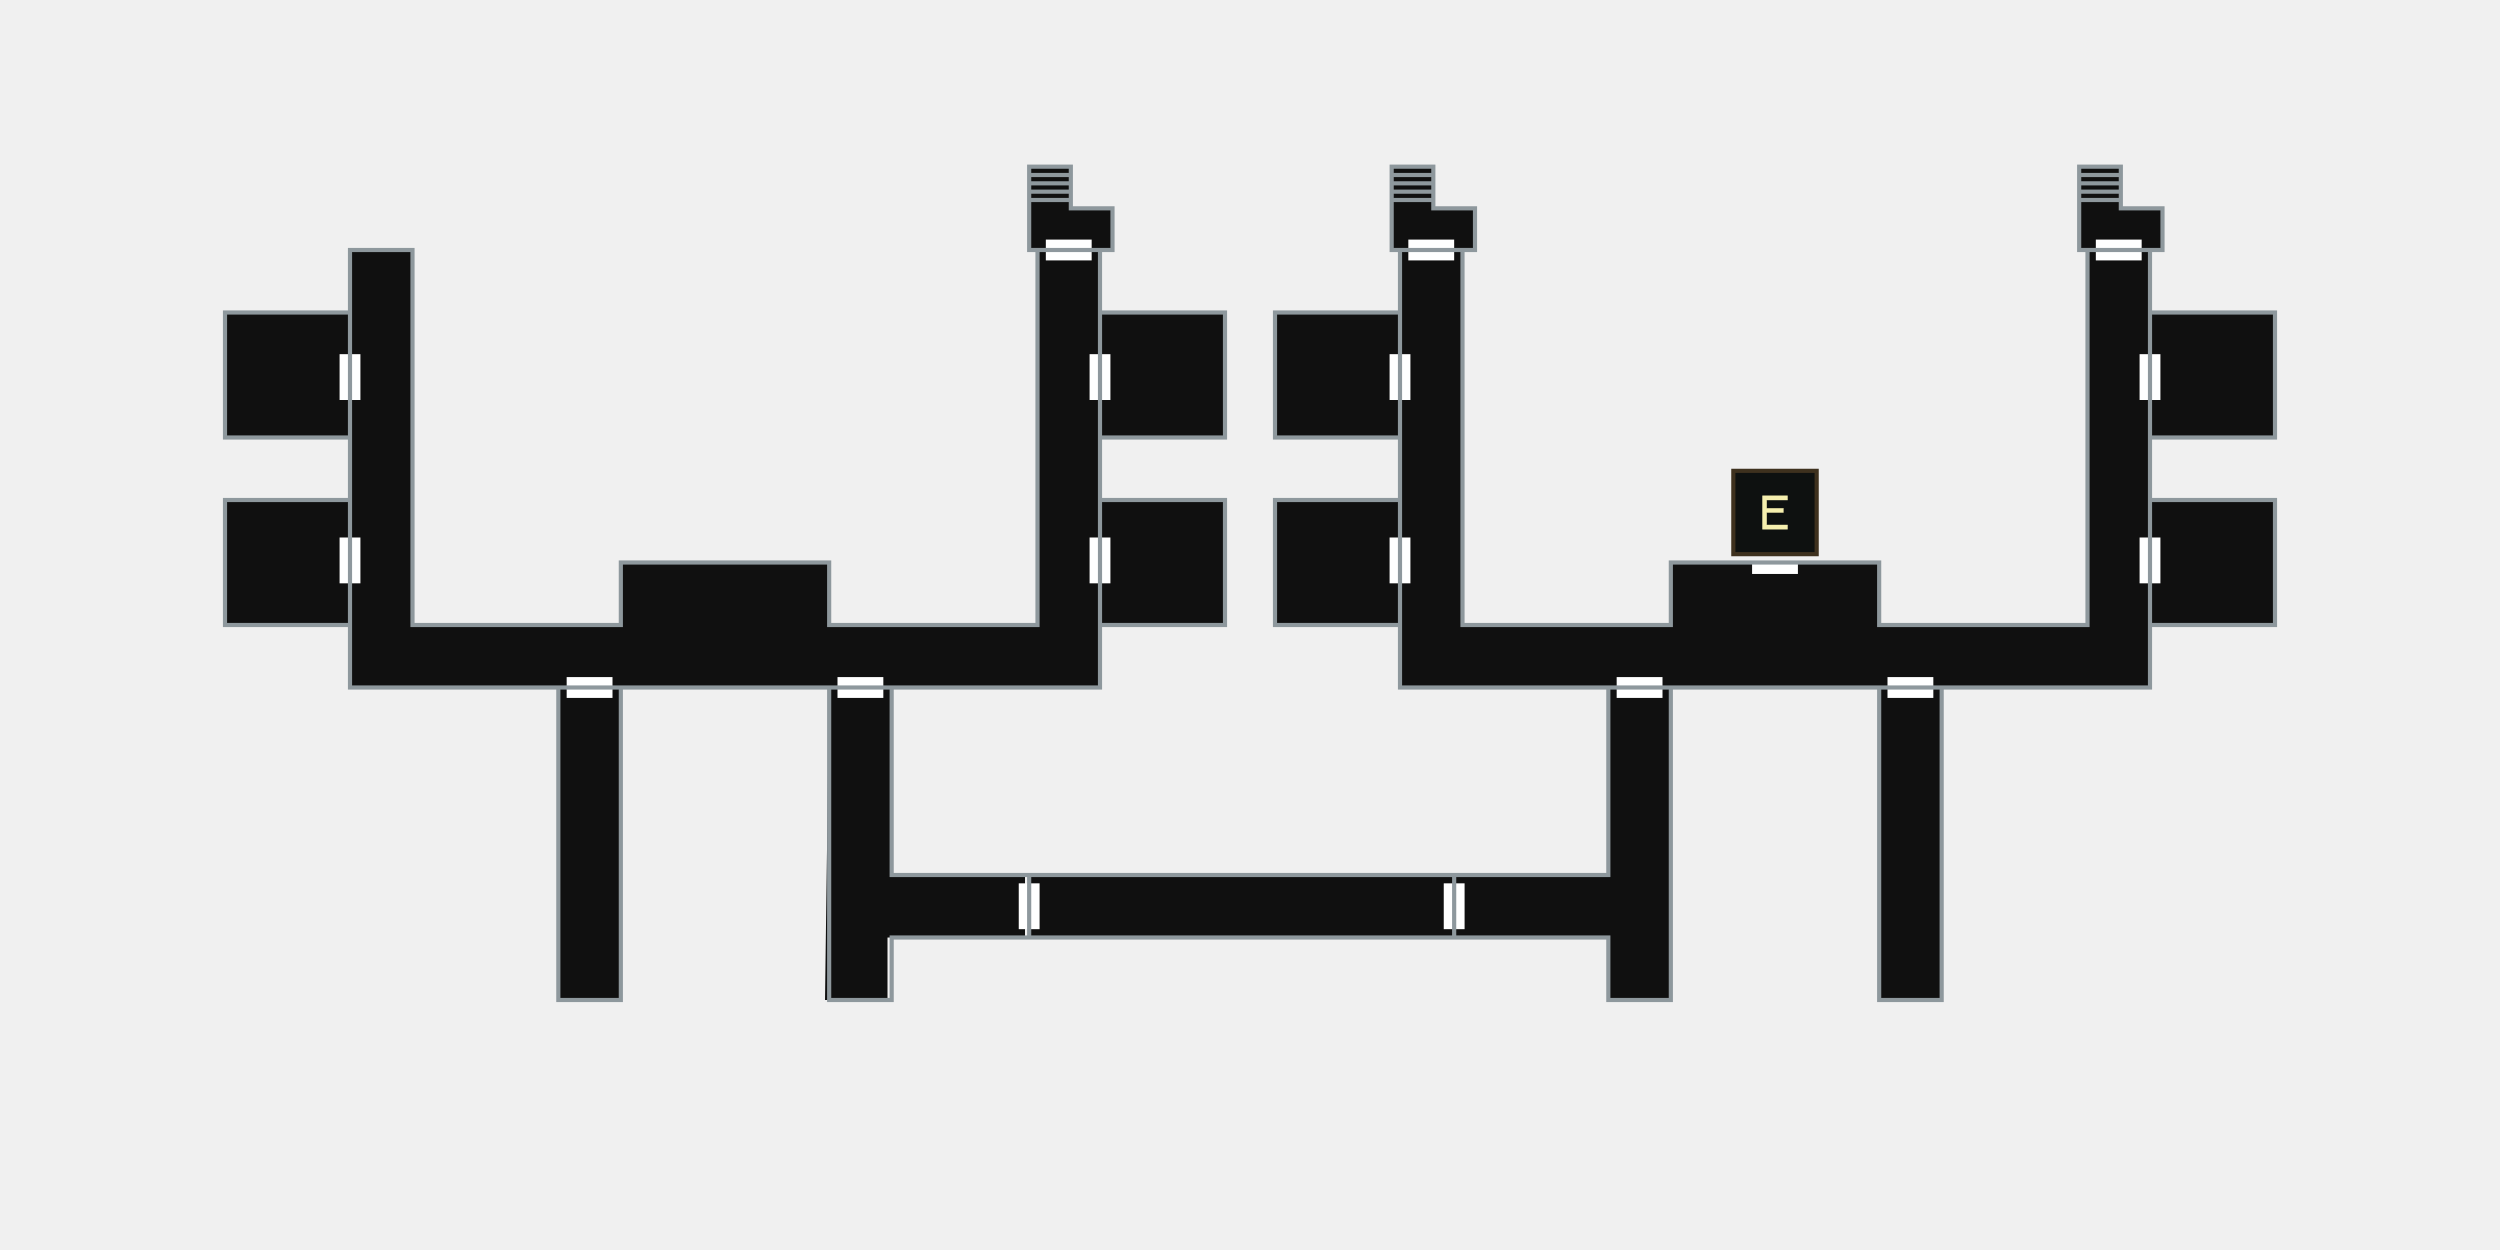
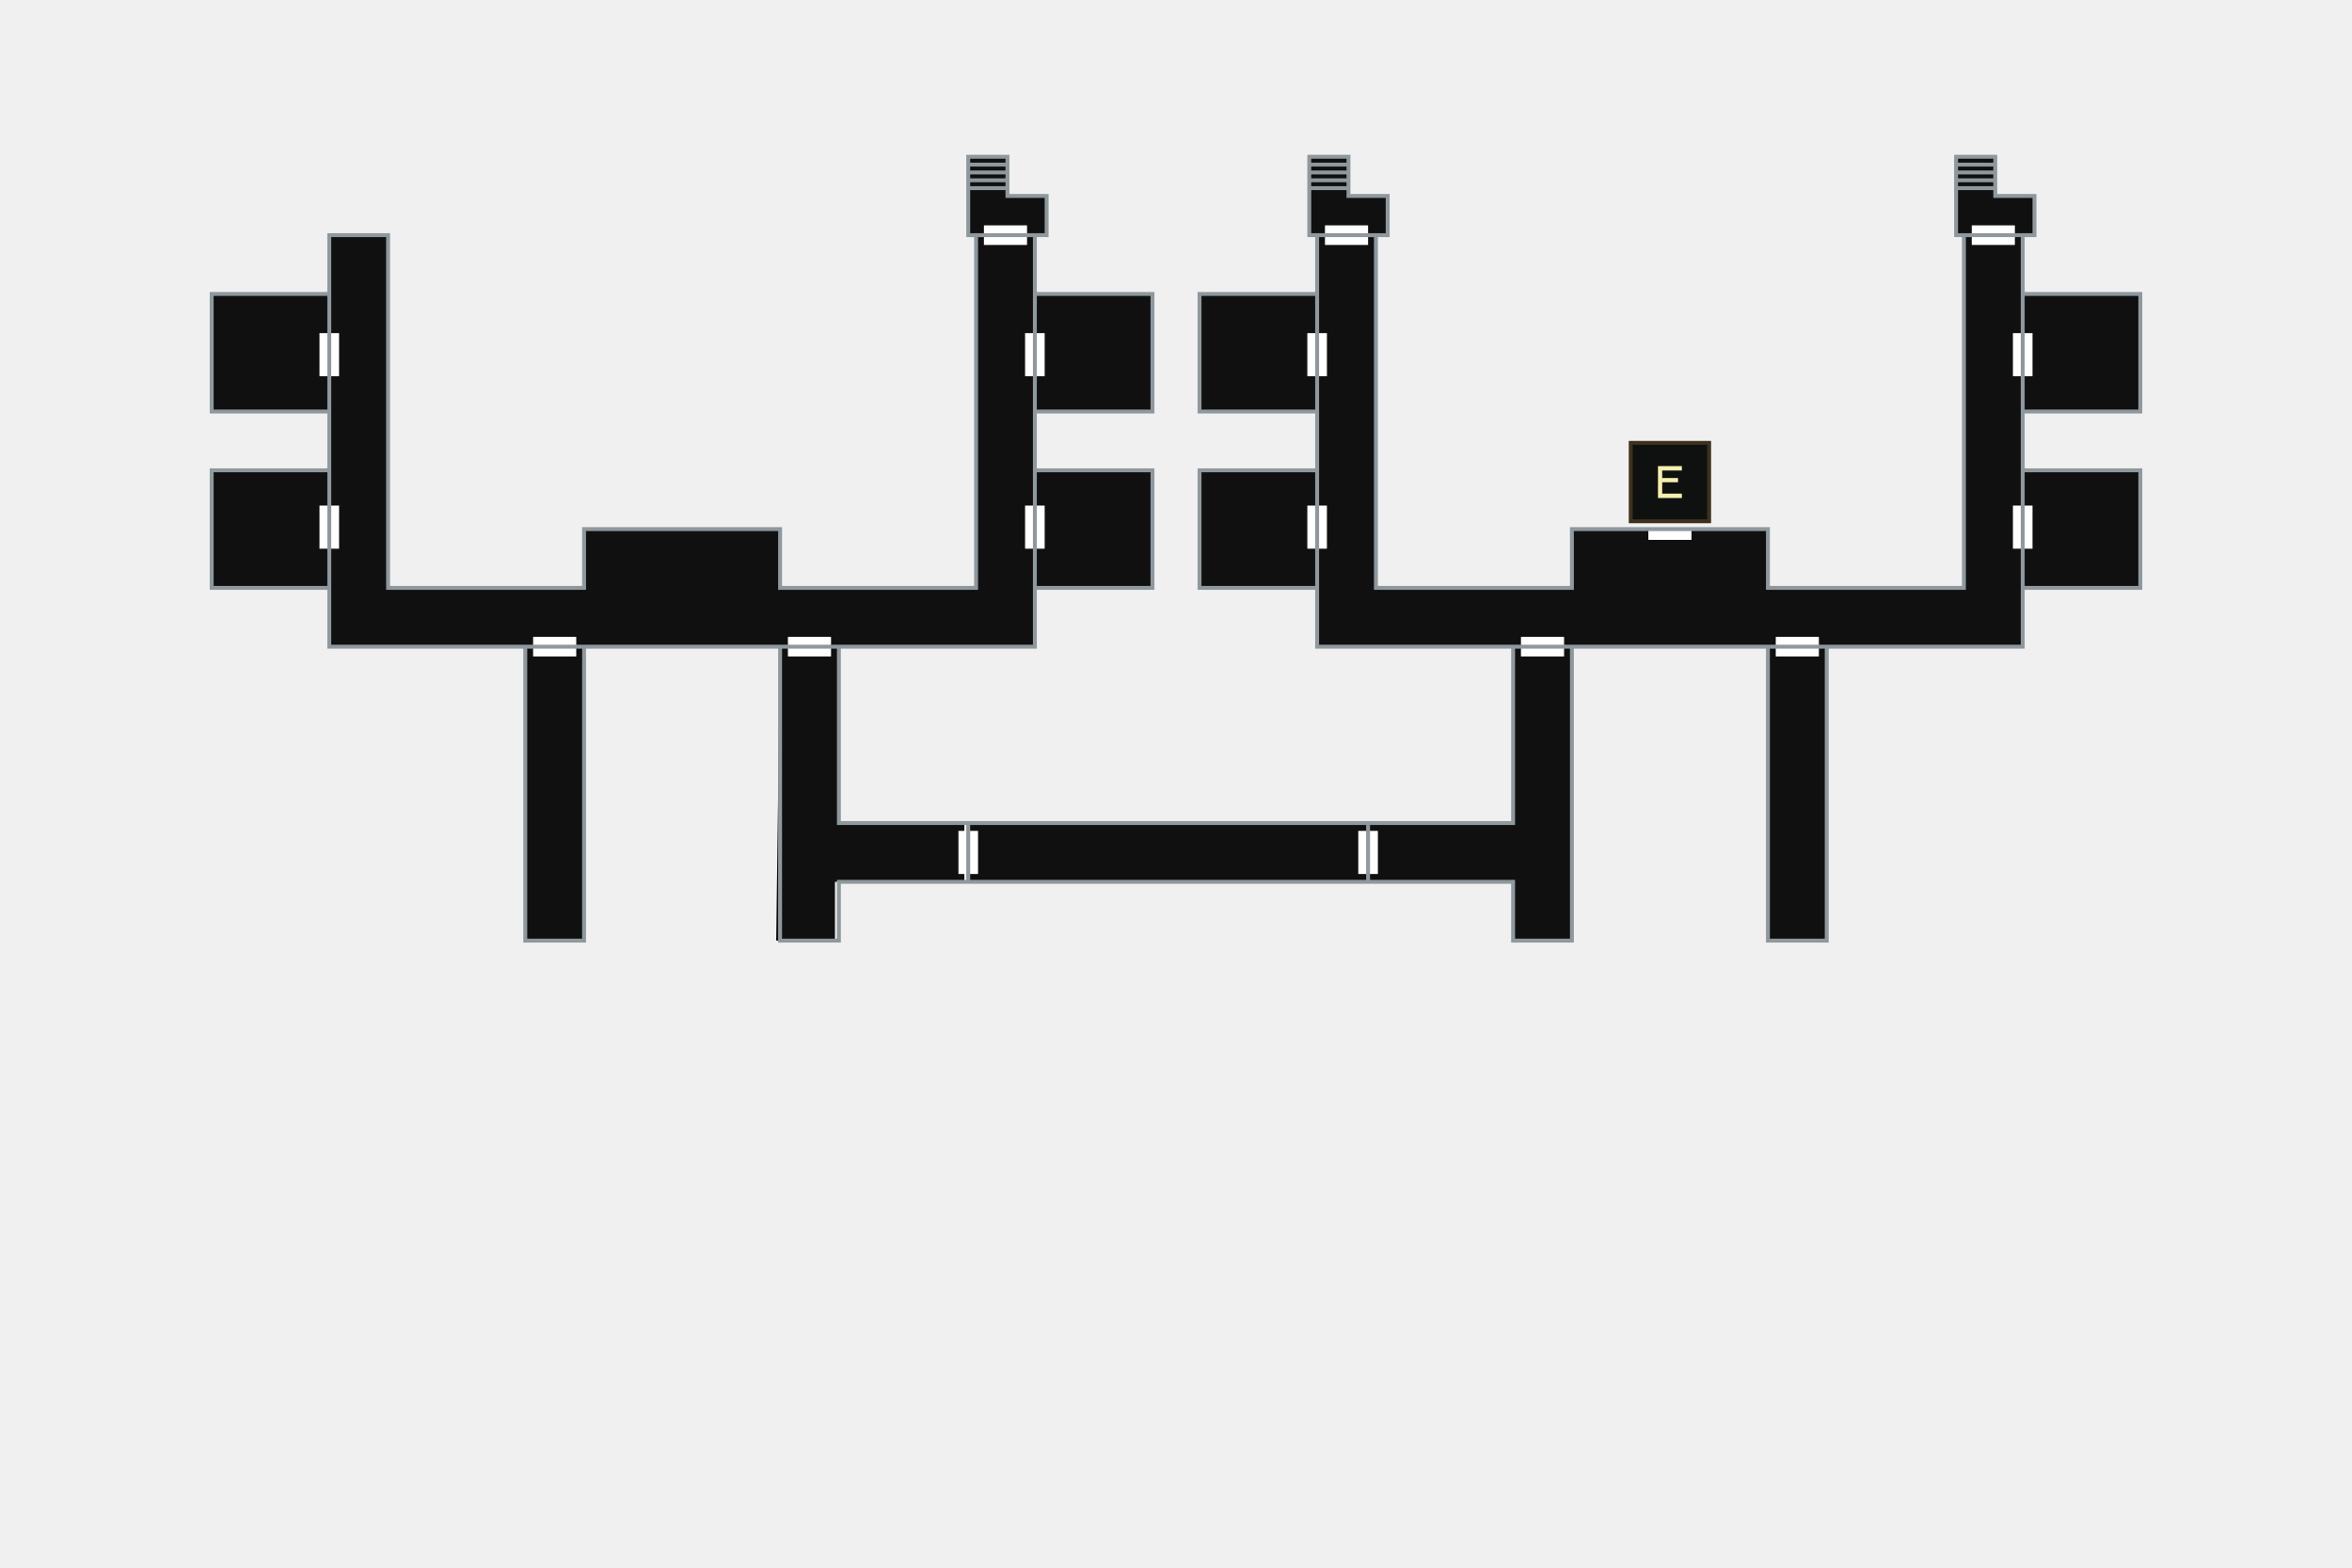
- <svg xmlns="http://www.w3.org/2000/svg">
-   <path d="M 300 0 l 0 300 M 0 150 l 600 0 M 0.5 0.5 l 599 0 l 0 299 l -599 0 z" fill="none" stroke="green" opacity="0" />
+ <svg xmlns="http://www.w3.org/2000/svg" width="600px" height="400px">
+   <style>
+ 		.area {
+ 			fill: #101010;
+ 		}
+ 
+ 		.area:hover {
+ 			fill: #303030;
+ 			transition: fill 0.2s;
+ 		}
+ 
+ 		.area:active {
+ 			fill: crimson;
+ 			transition: fill .3s;
+ 		}
+ 	</style>
  <path d="M 416 113 l 20 0 l 0 20 l -20 0 z" fill="#0e1110" stroke="#3e311e" stroke-width="1" />
  <path d="M 416 113 m 7 6 l 6 0 l 0 1 l -5 0 l 0 2 l 4 0 l 0 1 l -4 0 l 0 3 l 5 0 l 0 1 l -6 0 z" fill="#f5efae" stroke="#f5efae" stroke-width="0.1" />
-   <path d="  M 401 135  l 50 0 l 0 15 l 50 0 l 0 -90 l 15 0 l 0 105 l -180 0 l 0 -105 l 15 0 l 0 90 l 50 0 z    M 401 165 l 0 75 l -15 0 l 0 -15 l -139 0 l 0 -15 l 139 0 l 0 -45 z    M 451 165 l 0 75 l 15 0 l 0 -75 z    M 306 120 l 30 0 l 0 30 l -30 0 z    M 306 105 l 30 0 l 0 -30 l -30 0 z    M 516 105 l 30 0 l 0 -30 l -30 0 z    M 516 120 l 30 0 l 0 30 l -30 0 z    M 499 60 l 20 0 l 0 -10 l -10 0 l 0 -10 l -10 0 z    M 334 60 l 20 0 l 0 -10 l -10 0 l 0 -10 l -10 0 z" stroke="none" fill="#101010" />
-   <path d="M 149 135 l 50 0 l 0 15 l 50 0 l 0 -90 l 15 0 l 0 105 l -180 0 l 0 -105 l 15 0 l 0 90 l 50 0 z    M 247 60 l 20 0 l 0 -10 l -10 0 l 0 -10 l -10 0 z    M 84 150 l -30 0 l 0 -30 l 30 0 z    M 84 105 l -30 0 l 0 -30 l 30 0 z    M 264 75 l 30 0 l 0 30 l -30 0 z    M 264 120 l 30 0 l 0 30 l -30 0 z    M 149 165 l 0 75 l -15 0 l 0 -75 z    M 199 165 l 15 0 l 0 45 l -15 0 l 47 0 l 0 15 l -33 0 l 0 15 l -15 0 z" stroke="none" fill="#101010" />
+   <path d="  M 401 135 l 50 0 l 0 15 l 50 0 l 0 -90 l 15 0 l 0 105 l -180 0 l 0 -105 l 15 0 l 0 90 l 50 0 z" class="area" />
+   <path d=" M 401 165 l 0 75 l -15 0 l 0 -15 l -37 0 l 0 -15 l 37 0 l 0 -45 z" class="area" />
+   <path d="M 247 210 l 102 0 l 0 15 l -102 0 z" class="area" />
+   <path d="M 451 165 l 0 75 l 15 0 l 0 -75 z" class="area" />
+   <path d="M 306 120 l 30 0 l 0 30 l -30 0 z" class="area" />
+   <path d="M 306 105 l 30 0 l 0 -30 l -30 0 z" class="area" />
+   <path d="M 516 105 l 30 0 l 0 -30 l -30 0 z" class="area" />
+   <path d=" M 516 120 l 30 0 l 0 30 l -30 0 z" class="area" />
+   <path d="M 499 60 l 20 0 l 0 -10 l -10 0 l 0 -10 l -10 0 z" class="area" />
+   <path d="M 334 60 l 20 0 l 0 -10 l -10 0 l 0 -10 l -10 0 z" stroke="none" class="area" />
+   <path d="M 149 135 l 50 0 l 0 15 l 50 0 l 0 -90 l 15 0 l 0 105 l -180 0 l 0 -105 l 15 0 l 0 90 l 50 0 z" class="area" />
+   <path d="M 247 60 l 20 0 l 0 -10 l -10 0 l 0 -10 l -10 0 z" class="area" />
+   <path d="M 84 150 l -30 0 l 0 -30 l 30 0 z" class="area" />
+   <path d="M 84 105 l -30 0 l 0 -30 l 30 0 z" class="area" />
+   <path d="M 264 75 l 30 0 l 0 30 l -30 0 z" class="area" />
+   <path d="M 264 120 l 30 0 l 0 30 l -30 0 z" class="area" />
+   <path d="M 149 165 l 0 75 l -15 0 l 0 -75 z" class="area" />
+   <path d="M 199 165 l 15 0 l 0 45 l -15 0 l 47 0 l 0 15 l -33 0 l 0 15 l -15 0 z" stroke="none" class="area" />
  <path d="M 416 113     m 83 -71 l 10 0 m -10 2 l 10 0 m -10 2 l 10 0 m -10 2 l 10 0    m -175 -6 l 10 0 m -10 2 l 10 0 m -10 2 l 10 0 m -10 2 l 10 0    m -97 -6 l 10 0 m -10 2 l 10 0 m -10 2 l 10 0 m -10 2 l 10 0" fill="none" stroke="#8e989d" stroke-width="1" />
  <path d="M 416 113    m 4.5 23.5 l 11 0" fill="none" stroke="white" stroke-width="2.5" />
  <path d="   M 338 60 l 11 0  M 503 60 l 11 0  M 251 60 l 11 0  M 84 85 l 0 11  M 264 85 l 0 11  M 336 85 l 0 11  M 516 85 l 0 11  m -432 33 l 0 11  m 180 -11 l 0 11  m 72 -11 l 0 11  m 180 -11 l 0 11  m -380 25 l 11 0  m 54 0 l 11 0  m 176 0 l 11 0  m 54 0 l 11 0  m -217 47 l 0 11  m 102 -11 l 0 11" fill="none" stroke="white" stroke-width="5" />
-   <path d="M 416 113     m -15 22 l 50 0 l 0 15 l 50 0 l 0 -90 l 15 0 l 0 105 l -180 0 l 0 -105 l 15 0 l 0 90 l 50 0 z    m 0 30 l 0 75 l -15 0 l 0 -15 l -172 0 l 0 15 l -15 0 l 0 -75 l 15 0 l 0 45 l 172 0 l 0 -45 z    m 50 0 l 0 75 l 15 0 l 0 -75 z    m -302 -30 l 50 0 l 0 15 l 50 0 l 0 -90 l 15 0 l 0 105 l -180 0 l 0 -105 l 15 0 l 0 90 l 50 0 z    m 0 30 l 0 75 l -15 0 l 0 -75 z    m -65 -15 l -30 0 l 0 -30 l 30 0 z    m -30 -45 l 0 -30 l 30 0 l 0 30 z    m 210 -30 l 30 0 l 0 30 l -30 0 z    m 0 45 l 30 0 l 0 30 l -30 0 z    m 42 0 l 30 0 l 0 30 l -30 0 z    m 0 -15 l 30 0 l 0 -30 l -30 0 z    m 210 0 l 30 0 l 0 -30 l -30 0 z    m 0 15 l 30 0 l 0 30 l -30 0 z    m -17 -60 l 20 0 l 0 -10 l -10 0 l 0 -10 l -10 0 z    m -165 0 l 20 0 l 0 -10 l -10 0 l 0 -10 l -10 0 z    m -87 0 l 20 0 l 0 -10 l -10 0 l 0 -10 l -10 0 z    m 0 150 l 0 15    m 102 0 l 0 -15" fill="none" stroke="#8e989d" stroke-width="1" />
+   <path d="M 416 113    m -15 22 l 50 0 l 0 15 l 50 0 l 0 -90 l 15 0 l 0 105 l -180 0 l 0 -105 l 15 0 l 0 90 l 50 0 z   m 0 30 l 0 75 l -15 0 l 0 -15 l -172 0 l 0 15 l -15 0 l 0 -75 l 15 0 l 0 45 l 172 0 l 0 -45 z   m 50 0 l 0 75 l 15 0 l 0 -75 z   m -302 -30 l 50 0 l 0 15 l 50 0 l 0 -90 l 15 0 l 0 105 l -180 0 l 0 -105 l 15 0 l 0 90 l 50 0 z   m 0 30 l 0 75 l -15 0 l 0 -75 z   m -65 -15 l -30 0 l 0 -30 l 30 0 z   m -30 -45 l 0 -30 l 30 0 l 0 30 z   m 210 -30 l 30 0 l 0 30 l -30 0 z   m 0 45 l 30 0 l 0 30 l -30 0 z   m 42 0 l 30 0 l 0 30 l -30 0 z   m 0 -15 l 30 0 l 0 -30 l -30 0 z   m 210 0 l 30 0 l 0 -30 l -30 0 z   m 0 15 l 30 0 l 0 30 l -30 0 z   m -17 -60 l 20 0 l 0 -10 l -10 0 l 0 -10 l -10 0 z   m -165 0 l 20 0 l 0 -10 l -10 0 l 0 -10 l -10 0 z   m -87 0 l 20 0 l 0 -10 l -10 0 l 0 -10 l -10 0 z   m 0 150 l 0 15 m 102 0 l 0 -15" fill="none" stroke="#8e989d" stroke-width="1" />
</svg>
